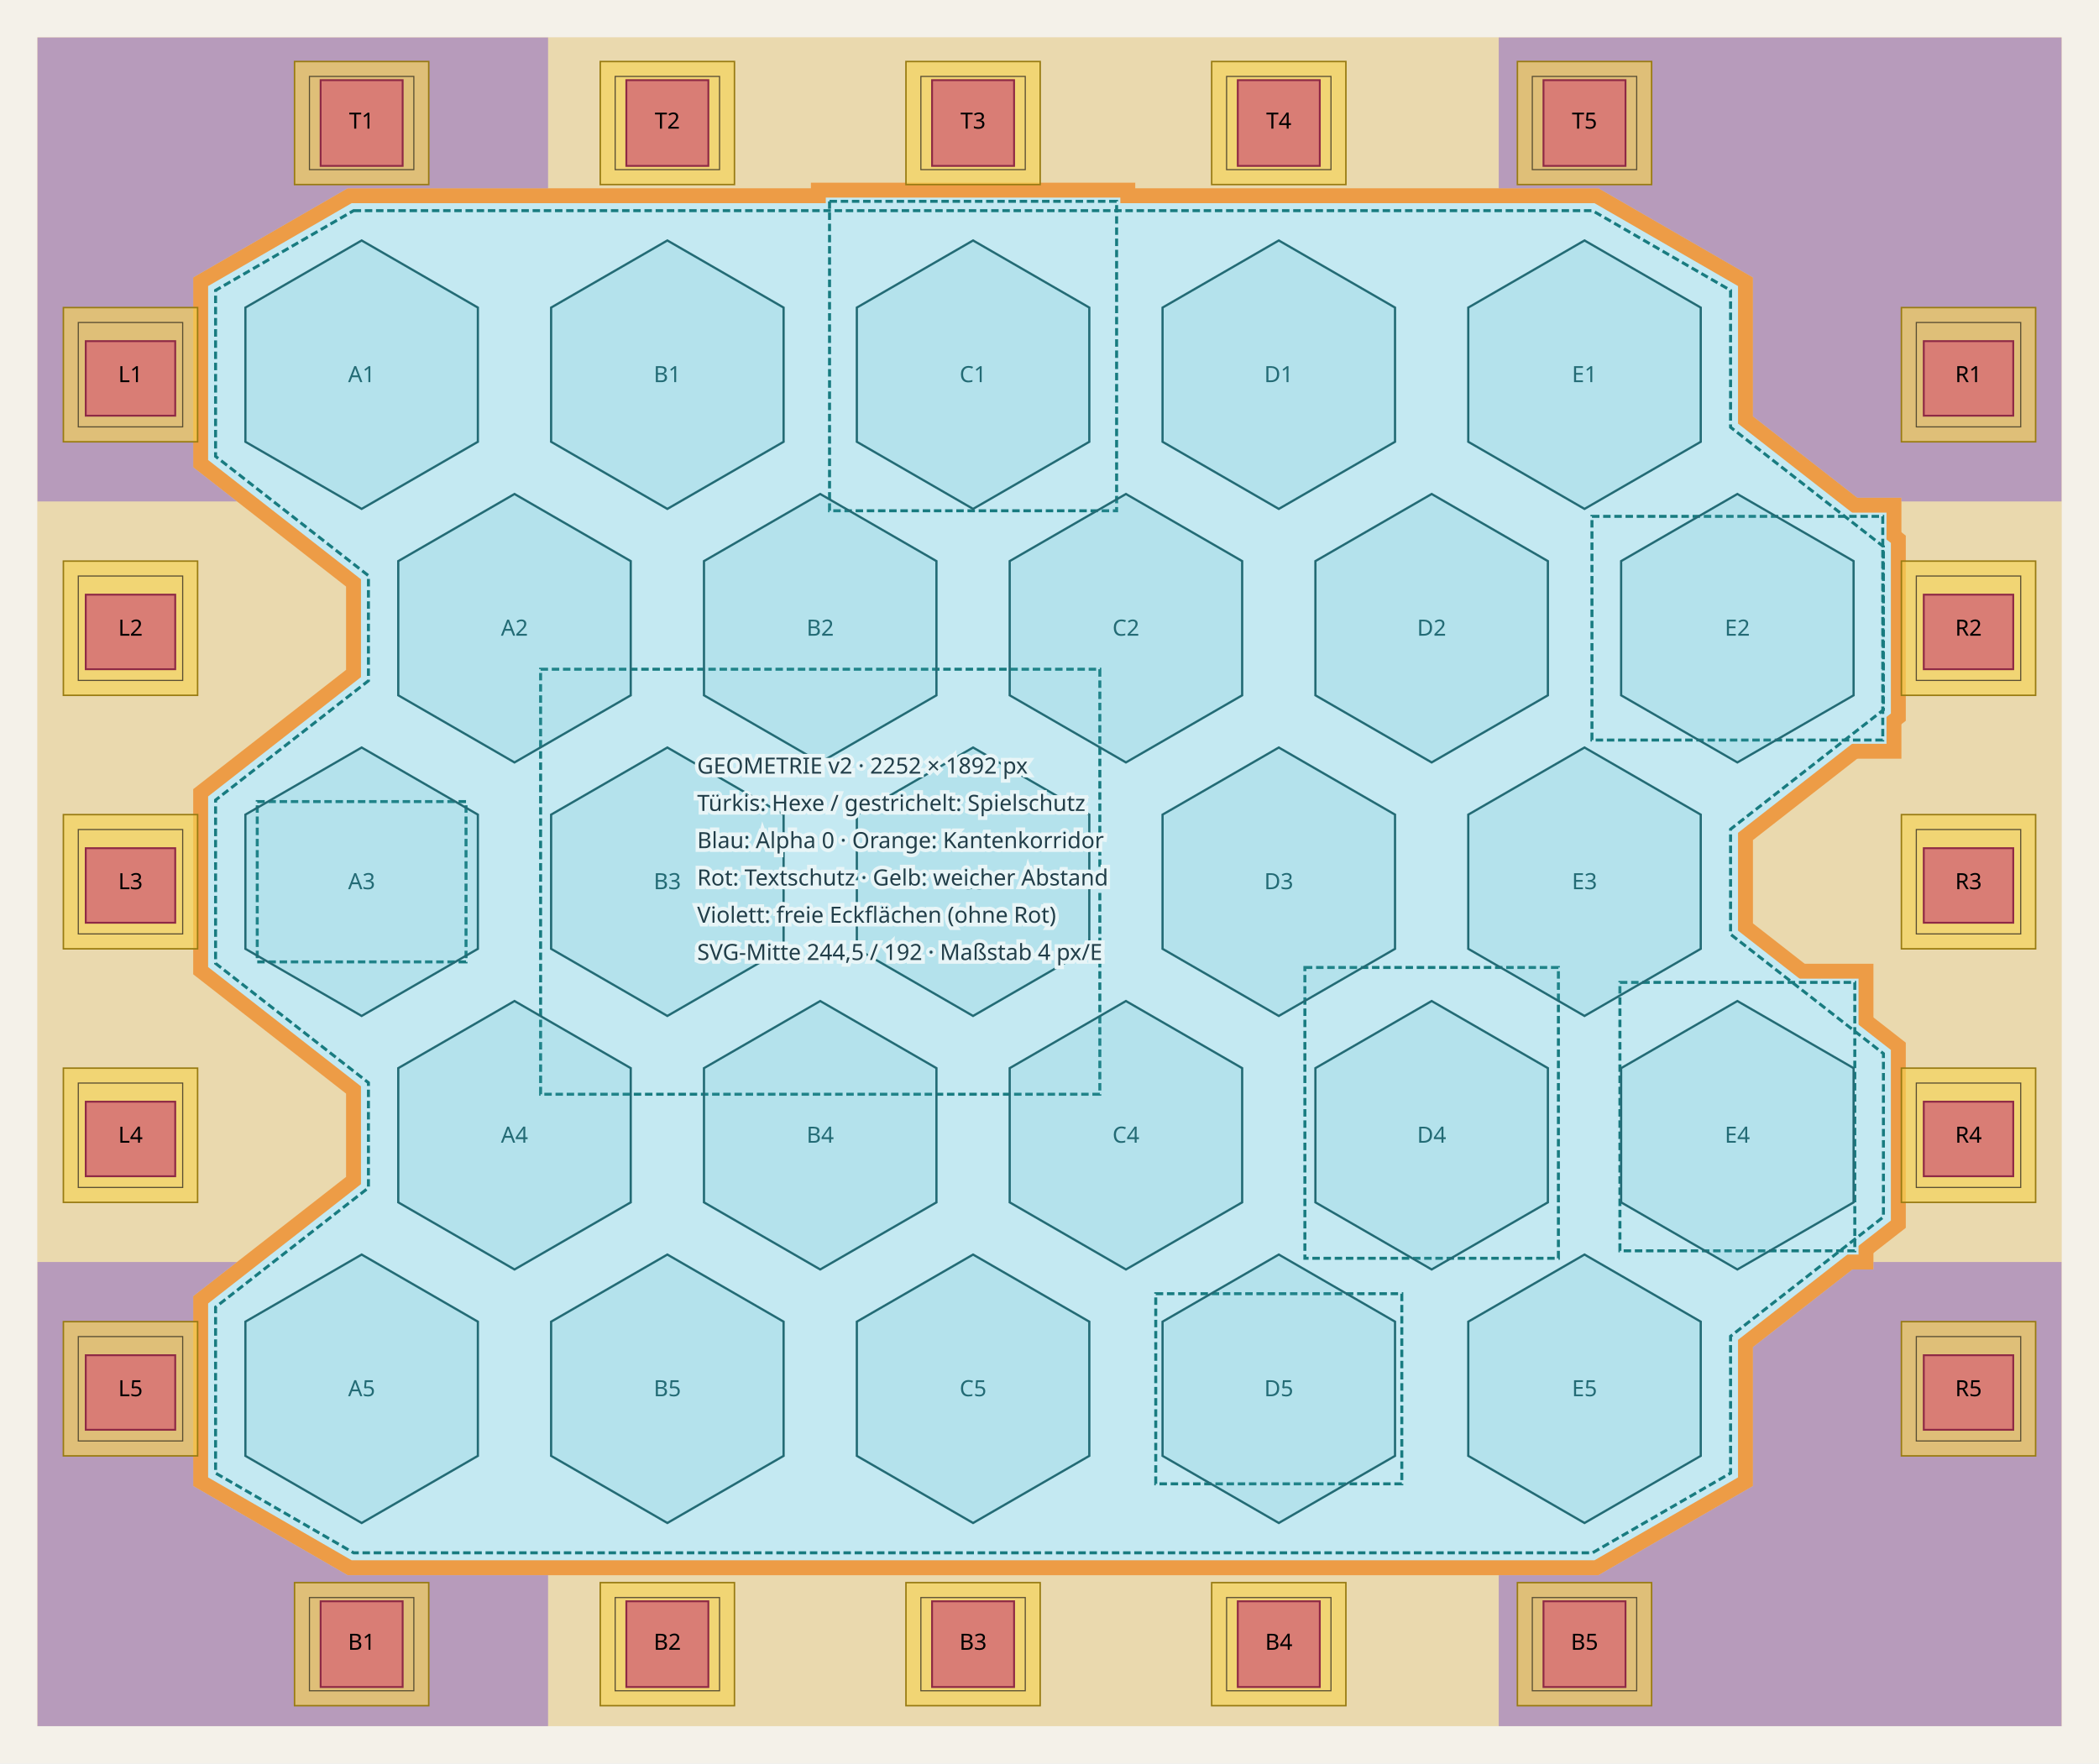
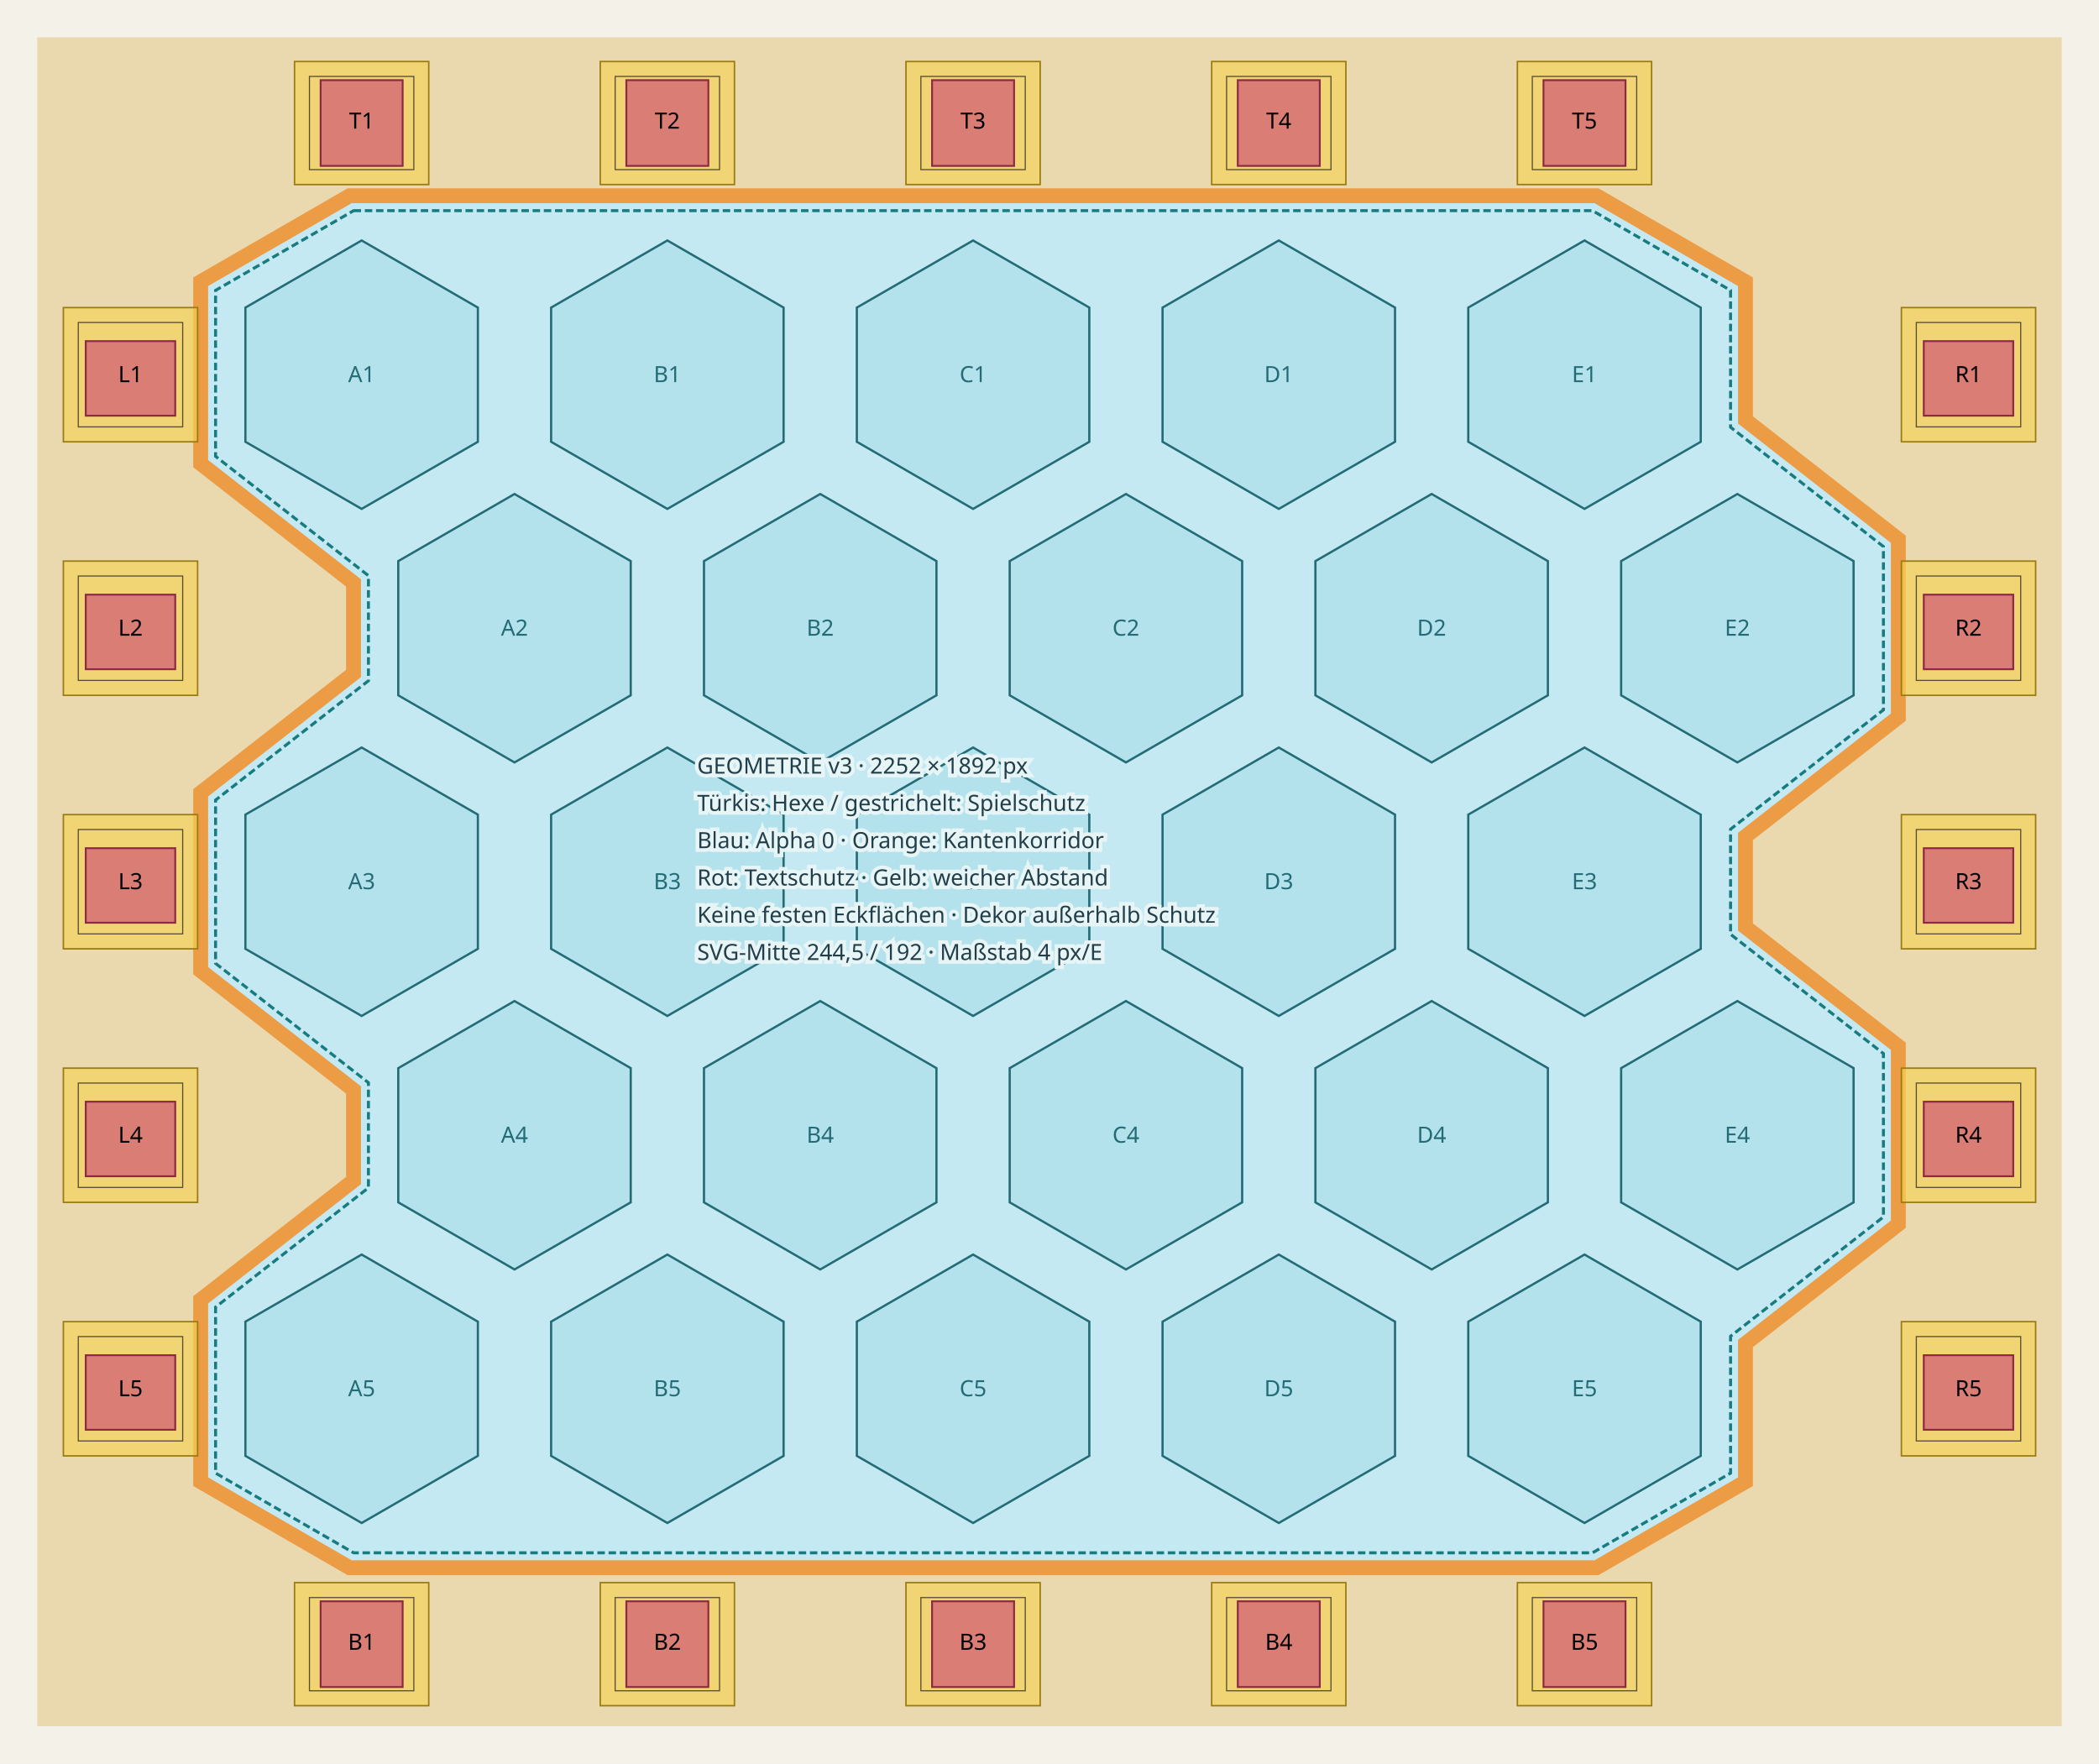
<svg xmlns="http://www.w3.org/2000/svg" viewBox="-37 -44.5 563 473" width="2252" height="1892">
-   <defs>
-     <clipPath id="free">
-       <path d="M -27 -34.5 L 516 -34.5 L 516 418.5 L -27 418.5 Z" />
-     </clipPath>
-     <mask id="freeMask" maskUnits="userSpaceOnUse" x="-37" y="-44.5" width="563" height="473">
-       <path d="M -27 -34.5 L 516 -34.5 L 516 418.5 L -27 418.5 Z" fill="white" />
-       <path d="M 56.249 6 L 391.751 6 L 433.177 29.917 L 433.177 67.167 L 474.177 99.167 L 474.177 148.833 L 433.177 180.833 L 433.177 203.167 L 474.177 235.167 L 474.177 284.833 L 433.177 316.833 L 433.177 354.083 L 391.751 378 L 56.249 378 L 14.823 354.083 L 14.823 303.167 L 55.823 271.167 L 55.823 248.833 L 14.823 216.833 L 14.823 167.167 L 55.823 135.167 L 55.823 112.833 L 14.823 80.833 L 14.823 29.917 Z" fill="black" />
-       <path d="M 385 89 L 473 89 L 473 159 L 385 159 Z" fill="black" />
-       <path d="M 103 130 L 263 130 L 263 254 L 103 254 Z" fill="black" />
-       <path d="M 308 210 L 386 210 L 386 298 L 308 298 Z" fill="black" />
-       <path d="M 180.5 4.5 L 267.5 4.5 L 267.5 97.5 L 180.5 97.5 Z" fill="black" />
-       <path d="M 27 165.5 L 93 165.5 L 93 218.5 L 27 218.5 Z" fill="black" />
-       <path d="M 268 297.5 L 344 297.5 L 344 358.5 L 268 358.5 Z" fill="black" />
-       <path d="M 392.5 214 L 465.5 214 L 465.5 296 L 392.5 296 Z" fill="black" />
-       <path d="M 49 -23 L 71 -23 L 71 0 L 49 0 Z" fill="black" />
-       <path d="M 131 -23 L 153 -23 L 153 0 L 131 0 Z" fill="black" />
-       <path d="M 213 -23 L 235 -23 L 235 0 L 213 0 Z" fill="black" />
-       <path d="M 295 -23 L 317 -23 L 317 0 L 295 0 Z" fill="black" />
-       <path d="M 377 -23 L 399 -23 L 399 0 L 377 0 Z" fill="black" />
-       <path d="M 49 385 L 71 385 L 71 408 L 49 408 Z" fill="black" />
-       <path d="M 131 385 L 153 385 L 153 408 L 131 408 Z" fill="black" />
-       <path d="M 213 385 L 235 385 L 235 408 L 213 408 Z" fill="black" />
-       <path d="M 295 385 L 317 385 L 317 408 L 295 408 Z" fill="black" />
-       <path d="M 377 385 L 399 385 L 399 408 L 377 408 Z" fill="black" />
-       <path d="M -14 47 L 10 47 L 10 67 L -14 67 Z" fill="black" />
-       <path d="M -14 115 L 10 115 L 10 135 L -14 135 Z" fill="black" />
-       <path d="M -14 183 L 10 183 L 10 203 L -14 203 Z" fill="black" />
-       <path d="M -14 251 L 10 251 L 10 271 L -14 271 Z" fill="black" />
-       <path d="M -14 319 L 10 319 L 10 339 L -14 339 Z" fill="black" />
-       <path d="M 479 47 L 503 47 L 503 67 L 479 67 Z" fill="black" />
-       <path d="M 479 115 L 503 115 L 503 135 L 479 135 Z" fill="black" />
-       <path d="M 479 183 L 503 183 L 503 203 L 479 203 Z" fill="black" />
-       <path d="M 479 251 L 503 251 L 503 271 L 479 271 Z" fill="black" />
-       <path d="M 479 319 L 503 319 L 503 339 L 479 339 Z" fill="black" />
-     </mask>
-   </defs>
  <path d="M -37 -44.5 L 526 -44.5 L 526 428.5 L -37 428.5 Z" fill="#f4f1e9" />
  <path d="M -27 -34.5 L 516 -34.5 L 516 418.5 L -27 418.5 Z" fill="#ead9ae" />
  <path d="M 56.249 6 L 391.751 6 L 433.177 29.917 L 433.177 67.167 L 474.177 99.167 L 474.177 148.833 L 433.177 180.833 L 433.177 203.167 L 474.177 235.167 L 474.177 284.833 L 433.177 316.833 L 433.177 354.083 L 391.751 378 L 56.249 378 L 14.823 354.083 L 14.823 303.167 L 55.823 271.167 L 55.823 248.833 L 14.823 216.833 L 14.823 167.167 L 55.823 135.167 L 55.823 112.833 L 14.823 80.833 L 14.823 29.917 Z" fill="#ed9c46" />
-   <path d="M 385 89 L 473 89 L 473 159 L 385 159 Z" fill="#ed9c46" />
-   <path d="M 103 130 L 263 130 L 263 254 L 103 254 Z" fill="#ed9c46" />
-   <path d="M 308 210 L 386 210 L 386 298 L 308 298 Z" fill="#ed9c46" />
-   <path d="M 180.5 4.5 L 267.5 4.5 L 267.5 97.5 L 180.5 97.5 Z" fill="#ed9c46" />
-   <path d="M 27 165.5 L 93 165.5 L 93 218.5 L 27 218.5 Z" fill="#ed9c46" />
-   <path d="M 268 297.5 L 344 297.5 L 344 358.5 L 268 358.5 Z" fill="#ed9c46" />
-   <path d="M 392.5 214 L 465.5 214 L 465.5 296 L 392.5 296 Z" fill="#ed9c46" />
  <path d="M 57.321 10 L 390.679 10 L 429.177 32.226 L 429.177 69.12 L 470.177 101.12 L 470.177 146.88 L 429.177 178.88 L 429.177 205.12 L 470.177 237.12 L 470.177 282.88 L 429.177 314.88 L 429.177 351.774 L 390.679 374 L 57.321 374 L 18.823 351.774 L 18.823 305.12 L 59.823 273.12 L 59.823 246.88 L 18.823 214.88 L 18.823 169.12 L 59.823 137.12 L 59.823 110.88 L 18.823 78.88 L 18.823 32.226 Z" fill="#c4e9f2" />
-   <path d="M 389 93 L 469 93 L 469 155 L 389 155 Z" fill="#c4e9f2" />
-   <path d="M 107 134 L 259 134 L 259 250 L 107 250 Z" fill="#c4e9f2" />
-   <path d="M 312 214 L 382 214 L 382 294 L 312 294 Z" fill="#c4e9f2" />
-   <path d="M 184.5 8.5 L 263.5 8.5 L 263.5 93.5 L 184.5 93.5 Z" fill="#c4e9f2" />
-   <path d="M 31 169.5 L 89 169.5 L 89 214.5 L 31 214.5 Z" fill="#c4e9f2" />
-   <path d="M 272 301.5 L 340 301.5 L 340 354.5 L 272 354.5 Z" fill="#c4e9f2" />
-   <path d="M 396.5 218 L 461.5 218 L 461.5 292 L 396.5 292 Z" fill="#c4e9f2" />
-   <path d="M -27 -34.5 L 110 -34.5 L 110 90 L -27 90 Z" fill="#9572c3" fill-opacity=".6" mask="url(#freeMask)" />
-   <path d="M 365 -34.5 L 516 -34.5 L 516 90 L 365 90 Z" fill="#9572c3" fill-opacity=".6" mask="url(#freeMask)" />
-   <path d="M -27 294 L 110 294 L 110 418.5 L -27 418.5 Z" fill="#9572c3" fill-opacity=".6" mask="url(#freeMask)" />
-   <path d="M 365 294 L 516 294 L 516 418.5 L 365 418.5 Z" fill="#9572c3" fill-opacity=".6" mask="url(#freeMask)" />
  <path d="M 57.856 12 L 390.144 12 L 427.177 33.381 L 427.177 70.096 L 468.177 102.096 L 468.177 145.904 L 427.177 177.904 L 427.177 206.096 L 468.177 238.096 L 468.177 281.904 L 427.177 313.904 L 427.177 350.619 L 390.144 372 L 57.856 372 L 20.823 350.619 L 20.823 306.096 L 61.823 274.096 L 61.823 245.904 L 20.823 213.904 L 20.823 170.096 L 61.823 138.096 L 61.823 109.904 L 20.823 77.904 L 20.823 33.381 Z" fill="none" stroke="#187b80" stroke-width=".8" stroke-dasharray="2 1" />
-   <path d="M 390 94 L 468 94 L 468 154 L 390 154 Z" fill="none" stroke="#187b80" stroke-width=".8" stroke-dasharray="2 1" />
-   <path d="M 108 135 L 258 135 L 258 249 L 108 249 Z" fill="none" stroke="#187b80" stroke-width=".8" stroke-dasharray="2 1" />
-   <path d="M 313 215 L 381 215 L 381 293 L 313 293 Z" fill="none" stroke="#187b80" stroke-width=".8" stroke-dasharray="2 1" />
-   <path d="M 185.5 9.5 L 262.5 9.5 L 262.5 92.5 L 185.5 92.5 Z" fill="none" stroke="#187b80" stroke-width=".8" stroke-dasharray="2 1" />
-   <path d="M 32 170.5 L 88 170.5 L 88 213.5 L 32 213.5 Z" fill="none" stroke="#187b80" stroke-width=".8" stroke-dasharray="2 1" />
-   <path d="M 273 302.5 L 339 302.5 L 339 353.5 L 273 353.5 Z" fill="none" stroke="#187b80" stroke-width=".8" stroke-dasharray="2 1" />
-   <path d="M 397.5 219 L 460.5 219 L 460.5 291 L 397.5 291 Z" fill="none" stroke="#187b80" stroke-width=".8" stroke-dasharray="2 1" />
  <path d="M 91.177 74 L 60 92 L 28.823 74 L 28.823 38 L 60 20 L 91.177 38 Z" fill="#55b8c1" fill-opacity=".14" stroke="#236b75" stroke-width=".6" />
  <text x="60" y="58" text-anchor="middle" font-family="sans-serif" font-size="6" fill="#236b75">A1</text>
  <path d="M 173.177 74 L 142 92 L 110.823 74 L 110.823 38 L 142 20 L 173.177 38 Z" fill="#55b8c1" fill-opacity=".14" stroke="#236b75" stroke-width=".6" />
  <text x="142" y="58" text-anchor="middle" font-family="sans-serif" font-size="6" fill="#236b75">B1</text>
  <path d="M 255.177 74 L 224 92 L 192.823 74 L 192.823 38 L 224 20 L 255.177 38 Z" fill="#55b8c1" fill-opacity=".14" stroke="#236b75" stroke-width=".6" />
  <text x="224" y="58" text-anchor="middle" font-family="sans-serif" font-size="6" fill="#236b75">C1</text>
  <path d="M 337.177 74 L 306 92 L 274.823 74 L 274.823 38 L 306 20 L 337.177 38 Z" fill="#55b8c1" fill-opacity=".14" stroke="#236b75" stroke-width=".6" />
  <text x="306" y="58" text-anchor="middle" font-family="sans-serif" font-size="6" fill="#236b75">D1</text>
  <path d="M 419.177 74 L 388 92 L 356.823 74 L 356.823 38 L 388 20 L 419.177 38 Z" fill="#55b8c1" fill-opacity=".14" stroke="#236b75" stroke-width=".6" />
  <text x="388" y="58" text-anchor="middle" font-family="sans-serif" font-size="6" fill="#236b75">E1</text>
  <path d="M 132.177 142 L 101 160 L 69.823 142 L 69.823 106 L 101 88 L 132.177 106 Z" fill="#55b8c1" fill-opacity=".14" stroke="#236b75" stroke-width=".6" />
  <text x="101" y="126" text-anchor="middle" font-family="sans-serif" font-size="6" fill="#236b75">A2</text>
  <path d="M 214.177 142 L 183 160 L 151.823 142 L 151.823 106 L 183 88 L 214.177 106 Z" fill="#55b8c1" fill-opacity=".14" stroke="#236b75" stroke-width=".6" />
  <text x="183" y="126" text-anchor="middle" font-family="sans-serif" font-size="6" fill="#236b75">B2</text>
  <path d="M 296.177 142 L 265 160 L 233.823 142 L 233.823 106 L 265 88 L 296.177 106 Z" fill="#55b8c1" fill-opacity=".14" stroke="#236b75" stroke-width=".6" />
  <text x="265" y="126" text-anchor="middle" font-family="sans-serif" font-size="6" fill="#236b75">C2</text>
  <path d="M 378.177 142 L 347 160 L 315.823 142 L 315.823 106 L 347 88 L 378.177 106 Z" fill="#55b8c1" fill-opacity=".14" stroke="#236b75" stroke-width=".6" />
  <text x="347" y="126" text-anchor="middle" font-family="sans-serif" font-size="6" fill="#236b75">D2</text>
  <path d="M 460.177 142 L 429 160 L 397.823 142 L 397.823 106 L 429 88 L 460.177 106 Z" fill="#55b8c1" fill-opacity=".14" stroke="#236b75" stroke-width=".6" />
  <text x="429" y="126" text-anchor="middle" font-family="sans-serif" font-size="6" fill="#236b75">E2</text>
  <path d="M 91.177 210 L 60 228 L 28.823 210 L 28.823 174 L 60 156 L 91.177 174 Z" fill="#55b8c1" fill-opacity=".14" stroke="#236b75" stroke-width=".6" />
  <text x="60" y="194" text-anchor="middle" font-family="sans-serif" font-size="6" fill="#236b75">A3</text>
  <path d="M 173.177 210 L 142 228 L 110.823 210 L 110.823 174 L 142 156 L 173.177 174 Z" fill="#55b8c1" fill-opacity=".14" stroke="#236b75" stroke-width=".6" />
  <text x="142" y="194" text-anchor="middle" font-family="sans-serif" font-size="6" fill="#236b75">B3</text>
  <path d="M 255.177 210 L 224 228 L 192.823 210 L 192.823 174 L 224 156 L 255.177 174 Z" fill="#55b8c1" fill-opacity=".14" stroke="#236b75" stroke-width=".6" />
  <text x="224" y="194" text-anchor="middle" font-family="sans-serif" font-size="6" fill="#236b75">C3</text>
  <path d="M 337.177 210 L 306 228 L 274.823 210 L 274.823 174 L 306 156 L 337.177 174 Z" fill="#55b8c1" fill-opacity=".14" stroke="#236b75" stroke-width=".6" />
  <text x="306" y="194" text-anchor="middle" font-family="sans-serif" font-size="6" fill="#236b75">D3</text>
  <path d="M 419.177 210 L 388 228 L 356.823 210 L 356.823 174 L 388 156 L 419.177 174 Z" fill="#55b8c1" fill-opacity=".14" stroke="#236b75" stroke-width=".6" />
  <text x="388" y="194" text-anchor="middle" font-family="sans-serif" font-size="6" fill="#236b75">E3</text>
  <path d="M 132.177 278 L 101 296 L 69.823 278 L 69.823 242 L 101 224 L 132.177 242 Z" fill="#55b8c1" fill-opacity=".14" stroke="#236b75" stroke-width=".6" />
  <text x="101" y="262" text-anchor="middle" font-family="sans-serif" font-size="6" fill="#236b75">A4</text>
  <path d="M 214.177 278 L 183 296 L 151.823 278 L 151.823 242 L 183 224 L 214.177 242 Z" fill="#55b8c1" fill-opacity=".14" stroke="#236b75" stroke-width=".6" />
  <text x="183" y="262" text-anchor="middle" font-family="sans-serif" font-size="6" fill="#236b75">B4</text>
  <path d="M 296.177 278 L 265 296 L 233.823 278 L 233.823 242 L 265 224 L 296.177 242 Z" fill="#55b8c1" fill-opacity=".14" stroke="#236b75" stroke-width=".6" />
  <text x="265" y="262" text-anchor="middle" font-family="sans-serif" font-size="6" fill="#236b75">C4</text>
  <path d="M 378.177 278 L 347 296 L 315.823 278 L 315.823 242 L 347 224 L 378.177 242 Z" fill="#55b8c1" fill-opacity=".14" stroke="#236b75" stroke-width=".6" />
  <text x="347" y="262" text-anchor="middle" font-family="sans-serif" font-size="6" fill="#236b75">D4</text>
  <path d="M 460.177 278 L 429 296 L 397.823 278 L 397.823 242 L 429 224 L 460.177 242 Z" fill="#55b8c1" fill-opacity=".14" stroke="#236b75" stroke-width=".6" />
  <text x="429" y="262" text-anchor="middle" font-family="sans-serif" font-size="6" fill="#236b75">E4</text>
  <path d="M 91.177 346 L 60 364 L 28.823 346 L 28.823 310 L 60 292 L 91.177 310 Z" fill="#55b8c1" fill-opacity=".14" stroke="#236b75" stroke-width=".6" />
  <text x="60" y="330" text-anchor="middle" font-family="sans-serif" font-size="6" fill="#236b75">A5</text>
  <path d="M 173.177 346 L 142 364 L 110.823 346 L 110.823 310 L 142 292 L 173.177 310 Z" fill="#55b8c1" fill-opacity=".14" stroke="#236b75" stroke-width=".6" />
  <text x="142" y="330" text-anchor="middle" font-family="sans-serif" font-size="6" fill="#236b75">B5</text>
  <path d="M 255.177 346 L 224 364 L 192.823 346 L 192.823 310 L 224 292 L 255.177 310 Z" fill="#55b8c1" fill-opacity=".14" stroke="#236b75" stroke-width=".6" />
  <text x="224" y="330" text-anchor="middle" font-family="sans-serif" font-size="6" fill="#236b75">C5</text>
  <path d="M 337.177 346 L 306 364 L 274.823 346 L 274.823 310 L 306 292 L 337.177 310 Z" fill="#55b8c1" fill-opacity=".14" stroke="#236b75" stroke-width=".6" />
  <text x="306" y="330" text-anchor="middle" font-family="sans-serif" font-size="6" fill="#236b75">D5</text>
  <path d="M 419.177 346 L 388 364 L 356.823 346 L 356.823 310 L 388 292 L 419.177 310 Z" fill="#55b8c1" fill-opacity=".14" stroke="#236b75" stroke-width=".6" />
  <text x="388" y="330" text-anchor="middle" font-family="sans-serif" font-size="6" fill="#236b75">E5</text>
  <path d="M 42 -28 L 78 -28 L 78 5 L 42 5 Z" fill="#f5d255" fill-opacity=".65" stroke="#987b12" stroke-width=".4" />
  <path d="M 49 -23 L 71 -23 L 71 0 L 49 0 Z" fill="#cf5975" fill-opacity=".7" stroke="#8e2945" stroke-width=".5" />
  <path d="M 46 -24 L 74 -24 L 74 1 L 46 1 Z" fill="none" stroke="#584d32" stroke-width=".3" />
  <text x="60" y="-10" text-anchor="middle" font-size="6" font-family="sans-serif">T1</text>
  <path d="M 124 -28 L 160 -28 L 160 5 L 124 5 Z" fill="#f5d255" fill-opacity=".65" stroke="#987b12" stroke-width=".4" />
  <path d="M 131 -23 L 153 -23 L 153 0 L 131 0 Z" fill="#cf5975" fill-opacity=".7" stroke="#8e2945" stroke-width=".5" />
  <path d="M 128 -24 L 156 -24 L 156 1 L 128 1 Z" fill="none" stroke="#584d32" stroke-width=".3" />
  <text x="142" y="-10" text-anchor="middle" font-size="6" font-family="sans-serif">T2</text>
  <path d="M 206 -28 L 242 -28 L 242 5 L 206 5 Z" fill="#f5d255" fill-opacity=".65" stroke="#987b12" stroke-width=".4" />
  <path d="M 213 -23 L 235 -23 L 235 0 L 213 0 Z" fill="#cf5975" fill-opacity=".7" stroke="#8e2945" stroke-width=".5" />
  <path d="M 210 -24 L 238 -24 L 238 1 L 210 1 Z" fill="none" stroke="#584d32" stroke-width=".3" />
  <text x="224" y="-10" text-anchor="middle" font-size="6" font-family="sans-serif">T3</text>
  <path d="M 288 -28 L 324 -28 L 324 5 L 288 5 Z" fill="#f5d255" fill-opacity=".65" stroke="#987b12" stroke-width=".4" />
  <path d="M 295 -23 L 317 -23 L 317 0 L 295 0 Z" fill="#cf5975" fill-opacity=".7" stroke="#8e2945" stroke-width=".5" />
  <path d="M 292 -24 L 320 -24 L 320 1 L 292 1 Z" fill="none" stroke="#584d32" stroke-width=".3" />
  <text x="306" y="-10" text-anchor="middle" font-size="6" font-family="sans-serif">T4</text>
  <path d="M 370 -28 L 406 -28 L 406 5 L 370 5 Z" fill="#f5d255" fill-opacity=".65" stroke="#987b12" stroke-width=".4" />
  <path d="M 377 -23 L 399 -23 L 399 0 L 377 0 Z" fill="#cf5975" fill-opacity=".7" stroke="#8e2945" stroke-width=".5" />
  <path d="M 374 -24 L 402 -24 L 402 1 L 374 1 Z" fill="none" stroke="#584d32" stroke-width=".3" />
  <text x="388" y="-10" text-anchor="middle" font-size="6" font-family="sans-serif">T5</text>
  <path d="M 42 380 L 78 380 L 78 413 L 42 413 Z" fill="#f5d255" fill-opacity=".65" stroke="#987b12" stroke-width=".4" />
  <path d="M 49 385 L 71 385 L 71 408 L 49 408 Z" fill="#cf5975" fill-opacity=".7" stroke="#8e2945" stroke-width=".5" />
  <path d="M 46 384 L 74 384 L 74 409 L 46 409 Z" fill="none" stroke="#584d32" stroke-width=".3" />
  <text x="60" y="398" text-anchor="middle" font-size="6" font-family="sans-serif">B1</text>
  <path d="M 124 380 L 160 380 L 160 413 L 124 413 Z" fill="#f5d255" fill-opacity=".65" stroke="#987b12" stroke-width=".4" />
  <path d="M 131 385 L 153 385 L 153 408 L 131 408 Z" fill="#cf5975" fill-opacity=".7" stroke="#8e2945" stroke-width=".5" />
  <path d="M 128 384 L 156 384 L 156 409 L 128 409 Z" fill="none" stroke="#584d32" stroke-width=".3" />
  <text x="142" y="398" text-anchor="middle" font-size="6" font-family="sans-serif">B2</text>
  <path d="M 206 380 L 242 380 L 242 413 L 206 413 Z" fill="#f5d255" fill-opacity=".65" stroke="#987b12" stroke-width=".4" />
  <path d="M 213 385 L 235 385 L 235 408 L 213 408 Z" fill="#cf5975" fill-opacity=".7" stroke="#8e2945" stroke-width=".5" />
  <path d="M 210 384 L 238 384 L 238 409 L 210 409 Z" fill="none" stroke="#584d32" stroke-width=".3" />
  <text x="224" y="398" text-anchor="middle" font-size="6" font-family="sans-serif">B3</text>
  <path d="M 288 380 L 324 380 L 324 413 L 288 413 Z" fill="#f5d255" fill-opacity=".65" stroke="#987b12" stroke-width=".4" />
  <path d="M 295 385 L 317 385 L 317 408 L 295 408 Z" fill="#cf5975" fill-opacity=".7" stroke="#8e2945" stroke-width=".5" />
  <path d="M 292 384 L 320 384 L 320 409 L 292 409 Z" fill="none" stroke="#584d32" stroke-width=".3" />
  <text x="306" y="398" text-anchor="middle" font-size="6" font-family="sans-serif">B4</text>
  <path d="M 370 380 L 406 380 L 406 413 L 370 413 Z" fill="#f5d255" fill-opacity=".65" stroke="#987b12" stroke-width=".4" />
  <path d="M 377 385 L 399 385 L 399 408 L 377 408 Z" fill="#cf5975" fill-opacity=".7" stroke="#8e2945" stroke-width=".5" />
  <path d="M 374 384 L 402 384 L 402 409 L 374 409 Z" fill="none" stroke="#584d32" stroke-width=".3" />
  <text x="388" y="398" text-anchor="middle" font-size="6" font-family="sans-serif">B5</text>
  <path d="M -20 38 L 16 38 L 16 74 L -20 74 Z" fill="#f5d255" fill-opacity=".65" stroke="#987b12" stroke-width=".4" />
  <path d="M -14 47 L 10 47 L 10 67 L -14 67 Z" fill="#cf5975" fill-opacity=".7" stroke="#8e2945" stroke-width=".5" />
  <path d="M -16 42 L 12 42 L 12 70 L -16 70 Z" fill="none" stroke="#584d32" stroke-width=".3" />
  <text x="-2" y="58" text-anchor="middle" font-size="6" font-family="sans-serif">L1</text>
  <path d="M -20 106 L 16 106 L 16 142 L -20 142 Z" fill="#f5d255" fill-opacity=".65" stroke="#987b12" stroke-width=".4" />
  <path d="M -14 115 L 10 115 L 10 135 L -14 135 Z" fill="#cf5975" fill-opacity=".7" stroke="#8e2945" stroke-width=".5" />
  <path d="M -16 110 L 12 110 L 12 138 L -16 138 Z" fill="none" stroke="#584d32" stroke-width=".3" />
  <text x="-2" y="126" text-anchor="middle" font-size="6" font-family="sans-serif">L2</text>
  <path d="M -20 174 L 16 174 L 16 210 L -20 210 Z" fill="#f5d255" fill-opacity=".65" stroke="#987b12" stroke-width=".4" />
  <path d="M -14 183 L 10 183 L 10 203 L -14 203 Z" fill="#cf5975" fill-opacity=".7" stroke="#8e2945" stroke-width=".5" />
  <path d="M -16 178 L 12 178 L 12 206 L -16 206 Z" fill="none" stroke="#584d32" stroke-width=".3" />
  <text x="-2" y="194" text-anchor="middle" font-size="6" font-family="sans-serif">L3</text>
  <path d="M -20 242 L 16 242 L 16 278 L -20 278 Z" fill="#f5d255" fill-opacity=".65" stroke="#987b12" stroke-width=".4" />
  <path d="M -14 251 L 10 251 L 10 271 L -14 271 Z" fill="#cf5975" fill-opacity=".7" stroke="#8e2945" stroke-width=".5" />
  <path d="M -16 246 L 12 246 L 12 274 L -16 274 Z" fill="none" stroke="#584d32" stroke-width=".3" />
  <text x="-2" y="262" text-anchor="middle" font-size="6" font-family="sans-serif">L4</text>
  <path d="M -20 310 L 16 310 L 16 346 L -20 346 Z" fill="#f5d255" fill-opacity=".65" stroke="#987b12" stroke-width=".4" />
  <path d="M -14 319 L 10 319 L 10 339 L -14 339 Z" fill="#cf5975" fill-opacity=".7" stroke="#8e2945" stroke-width=".5" />
  <path d="M -16 314 L 12 314 L 12 342 L -16 342 Z" fill="none" stroke="#584d32" stroke-width=".3" />
  <text x="-2" y="330" text-anchor="middle" font-size="6" font-family="sans-serif">L5</text>
  <path d="M 473 38 L 509 38 L 509 74 L 473 74 Z" fill="#f5d255" fill-opacity=".65" stroke="#987b12" stroke-width=".4" />
  <path d="M 479 47 L 503 47 L 503 67 L 479 67 Z" fill="#cf5975" fill-opacity=".7" stroke="#8e2945" stroke-width=".5" />
  <path d="M 477 42 L 505 42 L 505 70 L 477 70 Z" fill="none" stroke="#584d32" stroke-width=".3" />
  <text x="491" y="58" text-anchor="middle" font-size="6" font-family="sans-serif">R1</text>
  <path d="M 473 106 L 509 106 L 509 142 L 473 142 Z" fill="#f5d255" fill-opacity=".65" stroke="#987b12" stroke-width=".4" />
  <path d="M 479 115 L 503 115 L 503 135 L 479 135 Z" fill="#cf5975" fill-opacity=".7" stroke="#8e2945" stroke-width=".5" />
  <path d="M 477 110 L 505 110 L 505 138 L 477 138 Z" fill="none" stroke="#584d32" stroke-width=".3" />
  <text x="491" y="126" text-anchor="middle" font-size="6" font-family="sans-serif">R2</text>
  <path d="M 473 174 L 509 174 L 509 210 L 473 210 Z" fill="#f5d255" fill-opacity=".65" stroke="#987b12" stroke-width=".4" />
  <path d="M 479 183 L 503 183 L 503 203 L 479 203 Z" fill="#cf5975" fill-opacity=".7" stroke="#8e2945" stroke-width=".5" />
  <path d="M 477 178 L 505 178 L 505 206 L 477 206 Z" fill="none" stroke="#584d32" stroke-width=".3" />
  <text x="491" y="194" text-anchor="middle" font-size="6" font-family="sans-serif">R3</text>
  <path d="M 473 242 L 509 242 L 509 278 L 473 278 Z" fill="#f5d255" fill-opacity=".65" stroke="#987b12" stroke-width=".4" />
  <path d="M 479 251 L 503 251 L 503 271 L 479 271 Z" fill="#cf5975" fill-opacity=".7" stroke="#8e2945" stroke-width=".5" />
  <path d="M 477 246 L 505 246 L 505 274 L 477 274 Z" fill="none" stroke="#584d32" stroke-width=".3" />
  <text x="491" y="262" text-anchor="middle" font-size="6" font-family="sans-serif">R4</text>
  <path d="M 473 310 L 509 310 L 509 346 L 473 346 Z" fill="#f5d255" fill-opacity=".65" stroke="#987b12" stroke-width=".4" />
  <path d="M 479 319 L 503 319 L 503 339 L 479 339 Z" fill="#cf5975" fill-opacity=".7" stroke="#8e2945" stroke-width=".5" />
  <path d="M 477 314 L 505 314 L 505 342 L 477 342 Z" fill="none" stroke="#584d32" stroke-width=".3" />
  <text x="491" y="330" text-anchor="middle" font-size="6" font-family="sans-serif">R5</text>
  <g font-family="sans-serif" font-size="6" fill="#213e49">
-     <text x="150" y="163" stroke="#e8f5f7" stroke-width="2" paint-order="stroke">GEOMETRIE v2 · 2252 × 1892 px</text>
+     <text x="150" y="163" stroke="#e8f5f7" stroke-width="2" paint-order="stroke">GEOMETRIE v3 · 2252 × 1892 px</text>
    <text x="150" y="173" stroke="#e8f5f7" stroke-width="2" paint-order="stroke">Türkis: Hexe / gestrichelt: Spielschutz</text>
    <text x="150" y="183" stroke="#e8f5f7" stroke-width="2" paint-order="stroke">Blau: Alpha 0 · Orange: Kantenkorridor</text>
    <text x="150" y="193" stroke="#e8f5f7" stroke-width="2" paint-order="stroke">Rot: Textschutz · Gelb: weicher Abstand</text>
-     <text x="150" y="203" stroke="#e8f5f7" stroke-width="2" paint-order="stroke">Violett: freie Eckflächen (ohne Rot)</text>
+     <text x="150" y="203" stroke="#e8f5f7" stroke-width="2" paint-order="stroke">Keine festen Eckflächen · Dekor außerhalb Schutz</text>
    <text x="150" y="213" stroke="#e8f5f7" stroke-width="2" paint-order="stroke">SVG-Mitte 244,5 / 192 · Maßstab 4 px/E</text>
  </g>
</svg>
